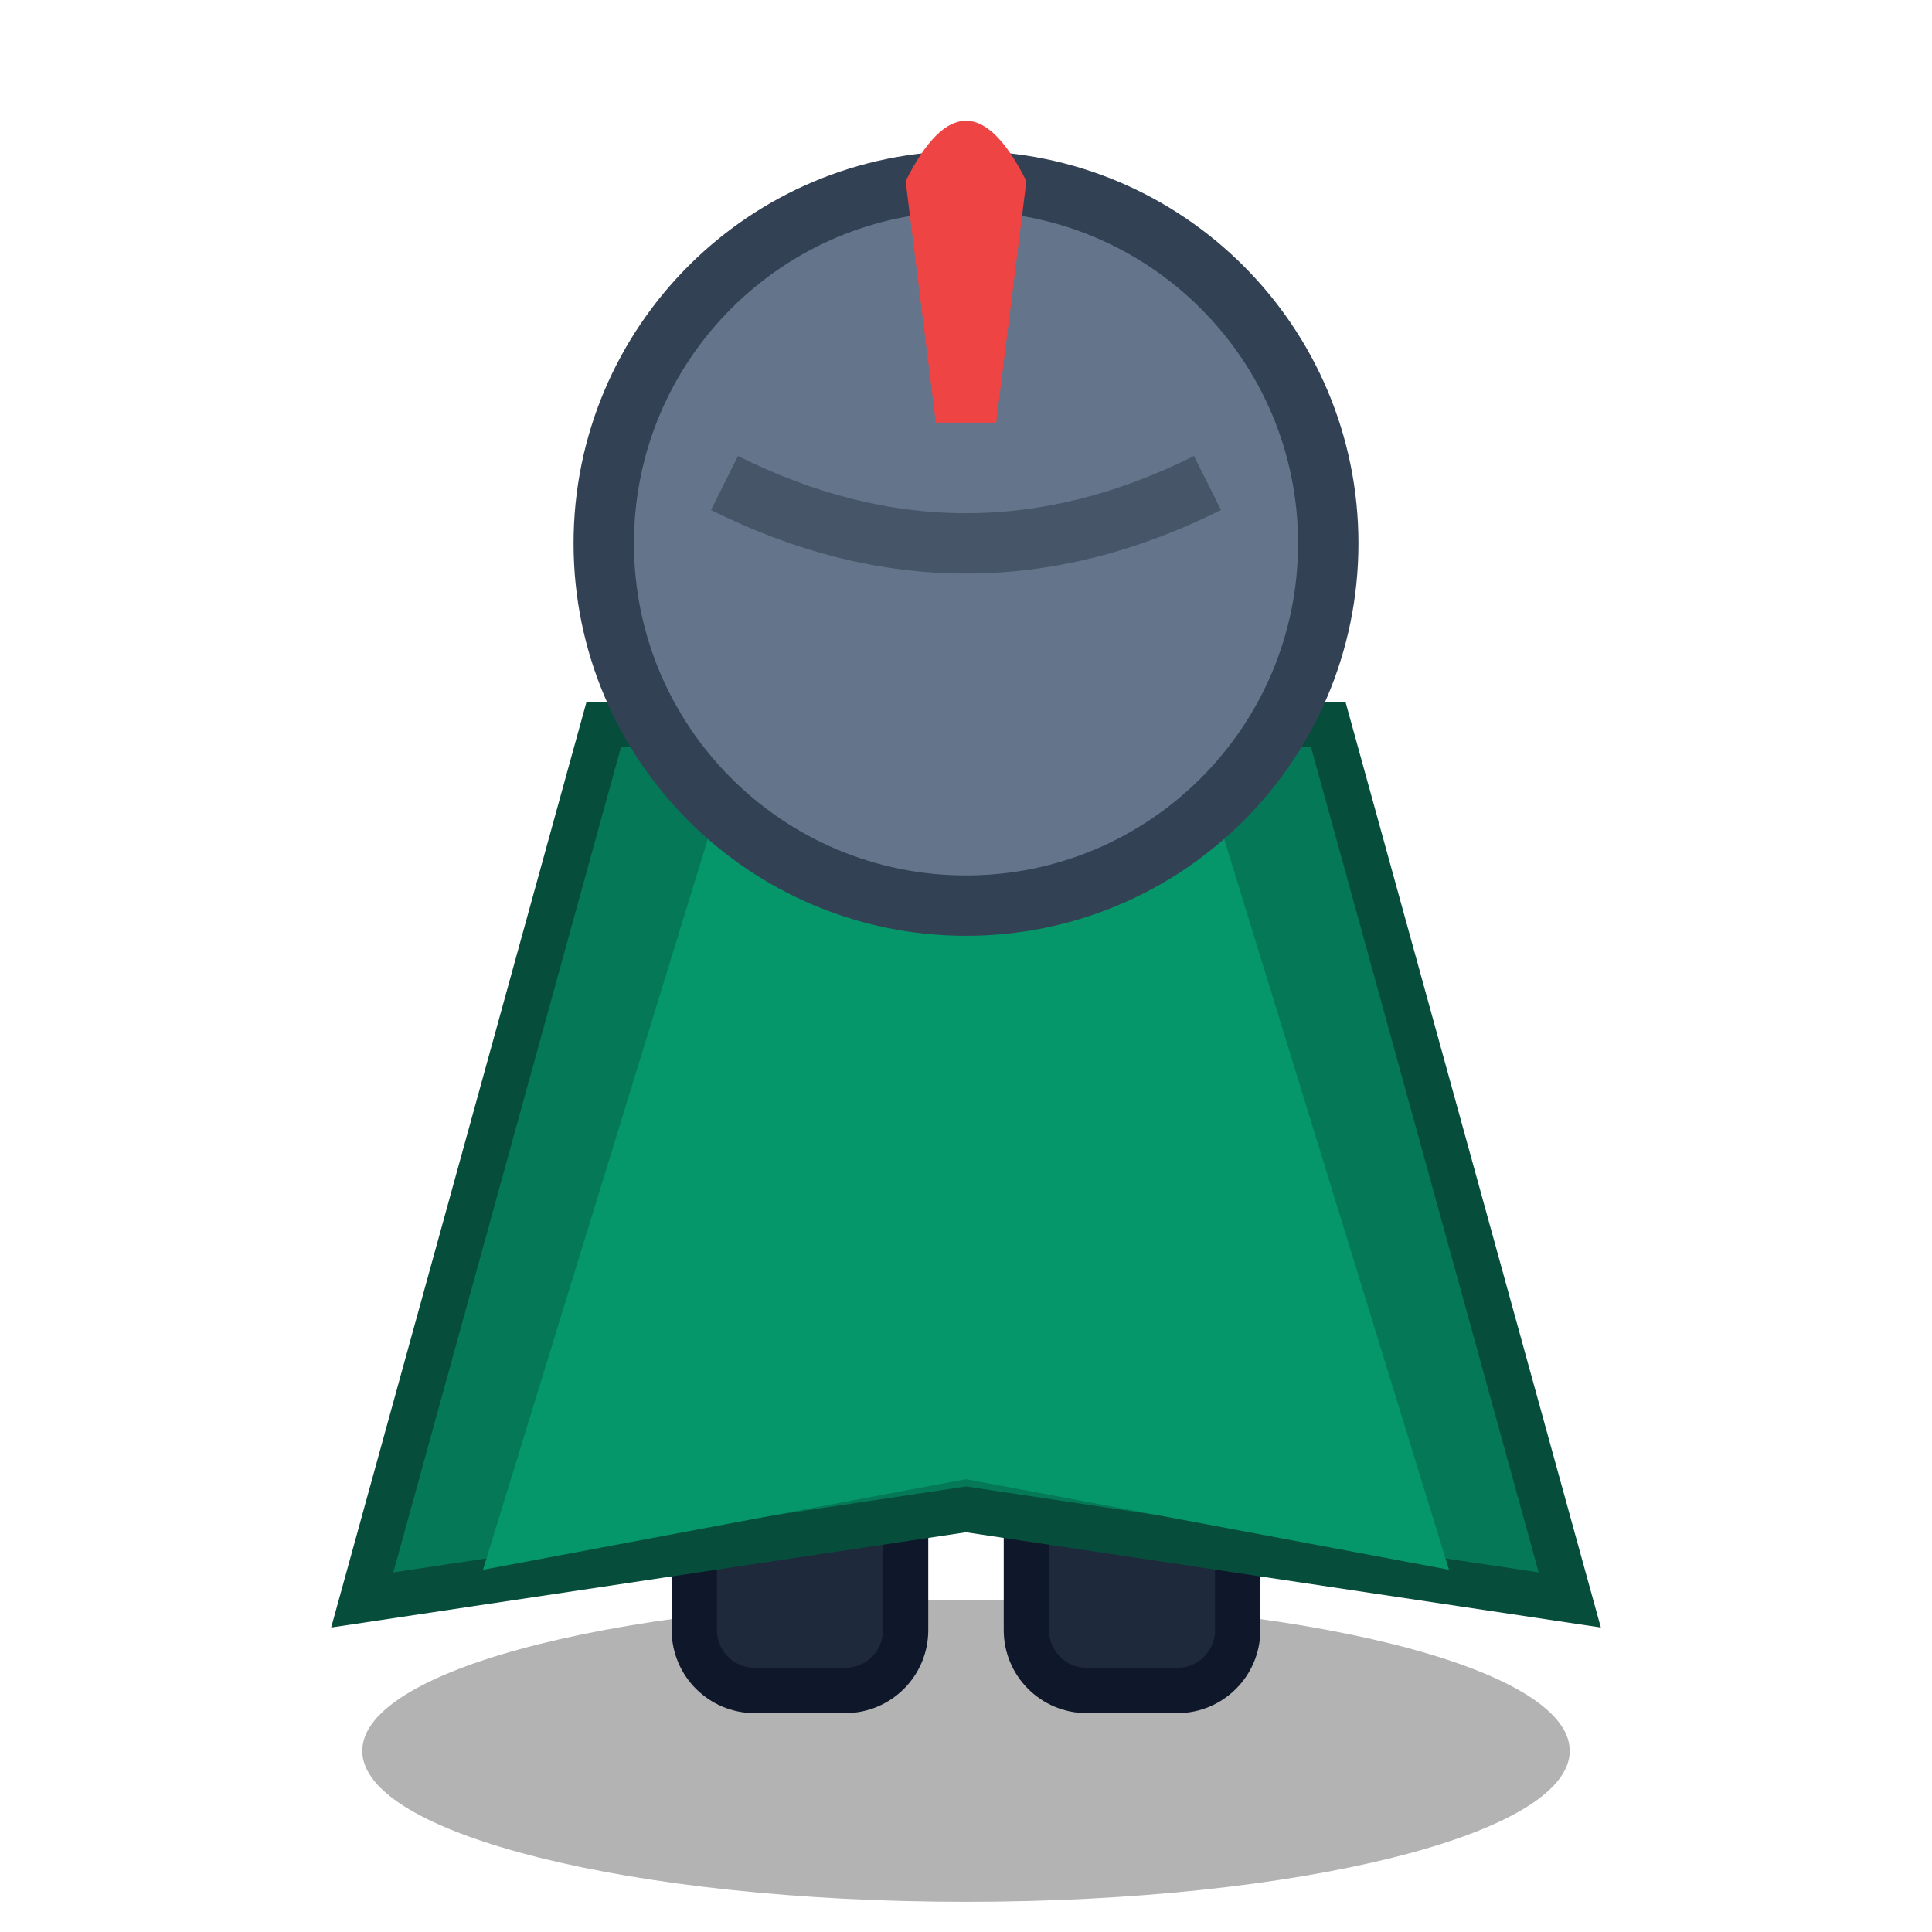
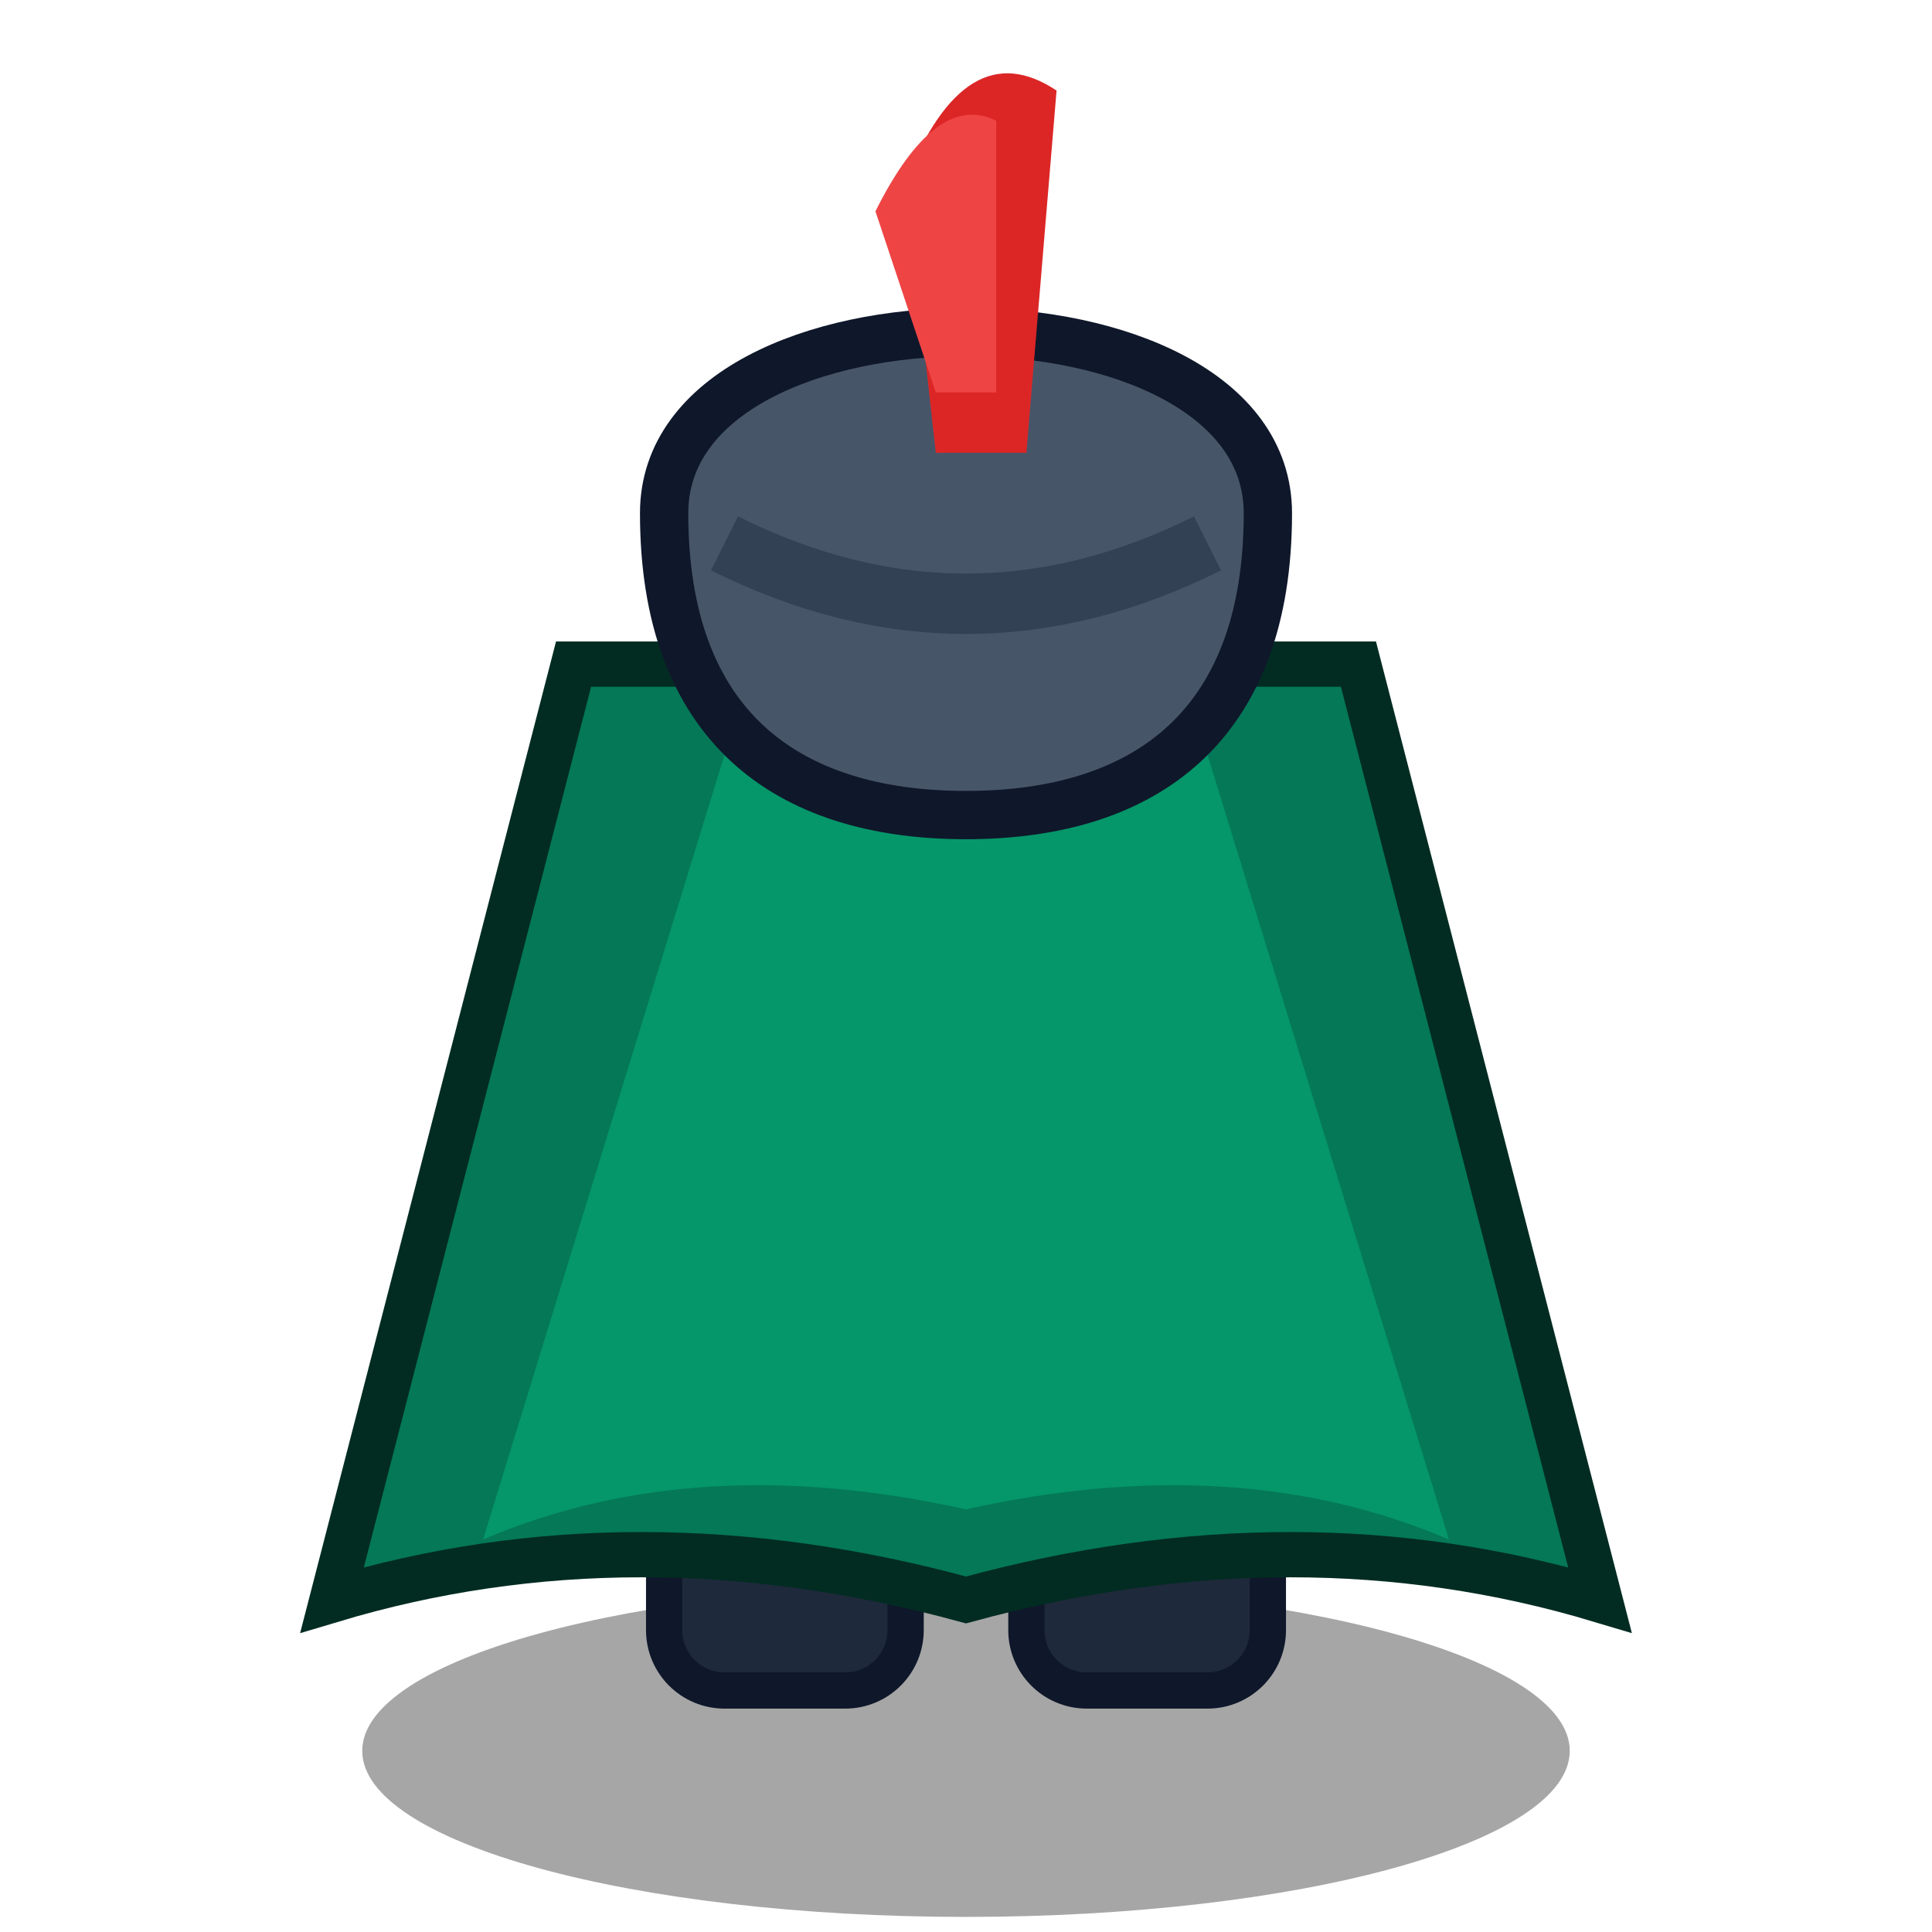
<svg xmlns="http://www.w3.org/2000/svg" viewBox="0 0 64 64" width="64" height="64">
-   <ellipse cx="32" cy="58" rx="20" ry="5" fill="rgba(0,0,0,0.3)" />
-   <rect x="23" y="46" width="7" height="10" rx="2" fill="#1e293b" stroke="#0f172a" stroke-width="1.5" />
-   <rect x="34" y="46" width="7" height="10" rx="2" fill="#1e293b" stroke="#0f172a" stroke-width="1.5" />
-   <path d="M20 24 L12 53 L32 50 L52 53 L44 24 Z" fill="#047857" stroke="#064e3b" stroke-width="1.5" />
-   <path d="M24 26 L16 52 L32 49 L48 52 L40 26 Z" fill="#059669" />
-   <circle cx="32" cy="18" r="12" fill="#64748b" stroke="#334155" stroke-width="2" />
-   <path d="M24 16 Q32 20 40 16" stroke="#475569" stroke-width="2" fill="none" />
-   <path d="M30 6 Q32 2 34 6 L33 14 L31 14 Z" fill="#ef4444" />
+   <ellipse cx="32" cy="58" rx="20" ry="5.5" fill="rgba(0,0,0,0.35)" />
+   <rect x="22" y="47" width="8" height="9" rx="2" fill="#1e293b" stroke="#0f172a" stroke-width="1.2" />
+   <rect x="34" y="47" width="8" height="9" rx="2" fill="#1e293b" stroke="#0f172a" stroke-width="1.2" />
+   <path d="M19 22 L11 53 Q21 50 32 53 Q43 50 53 53 L45 22 Z" fill="#047857" stroke="#022c22" stroke-width="1.5" />
+   <path d="M24 25 L16 51 Q23 48 32 50 Q41 48 48 51 L40 25 Z" fill="#059669" />
+   <path d="M22 17 C22 9 42 9 42 17 C42 24 38 27 32 27 C26 27 22 24 22 17 Z" fill="#475569" stroke="#0f172a" stroke-width="1.6" />
+   <path d="M24 18 Q32 22 40 18" stroke="#334155" stroke-width="2" fill="none" />
+   <path d="M30 6 Q32 1 35 3 L34 15 L31 15 Z" fill="#dc2626" />
+   <path d="M29 7 Q31 3 33 4 L33 13 L31 13 Z" fill="#ef4444" />
</svg>
